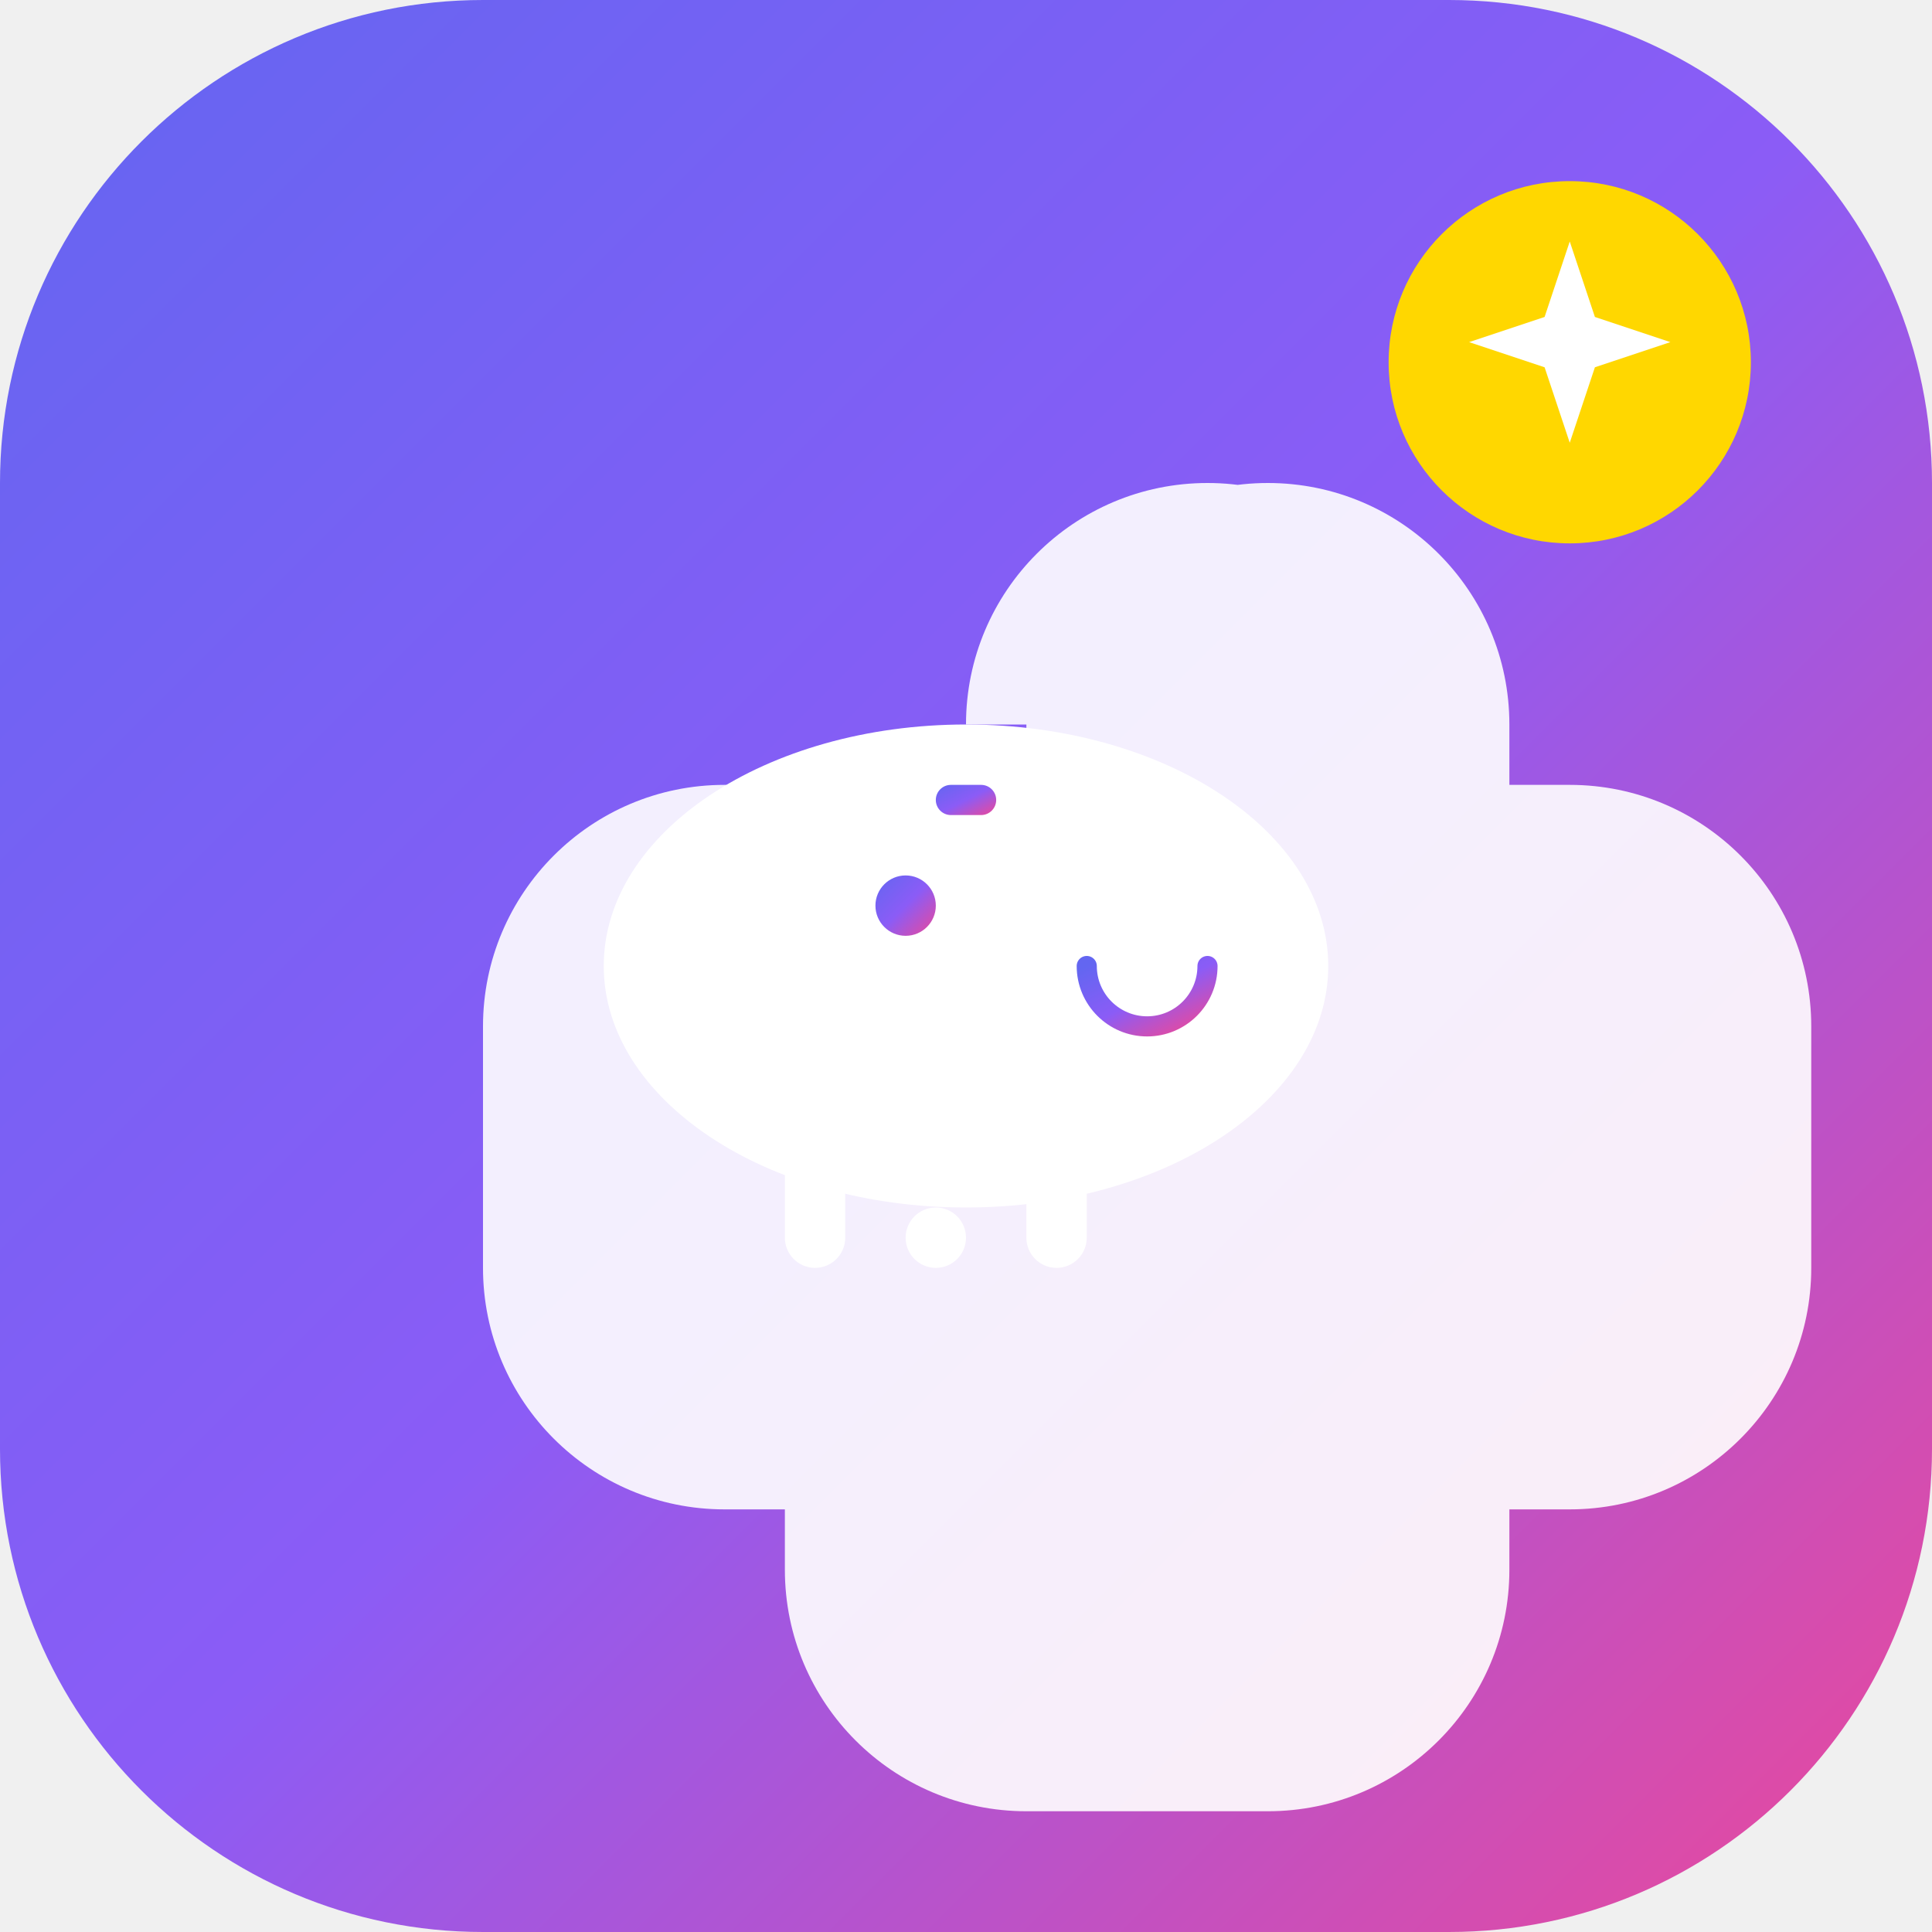
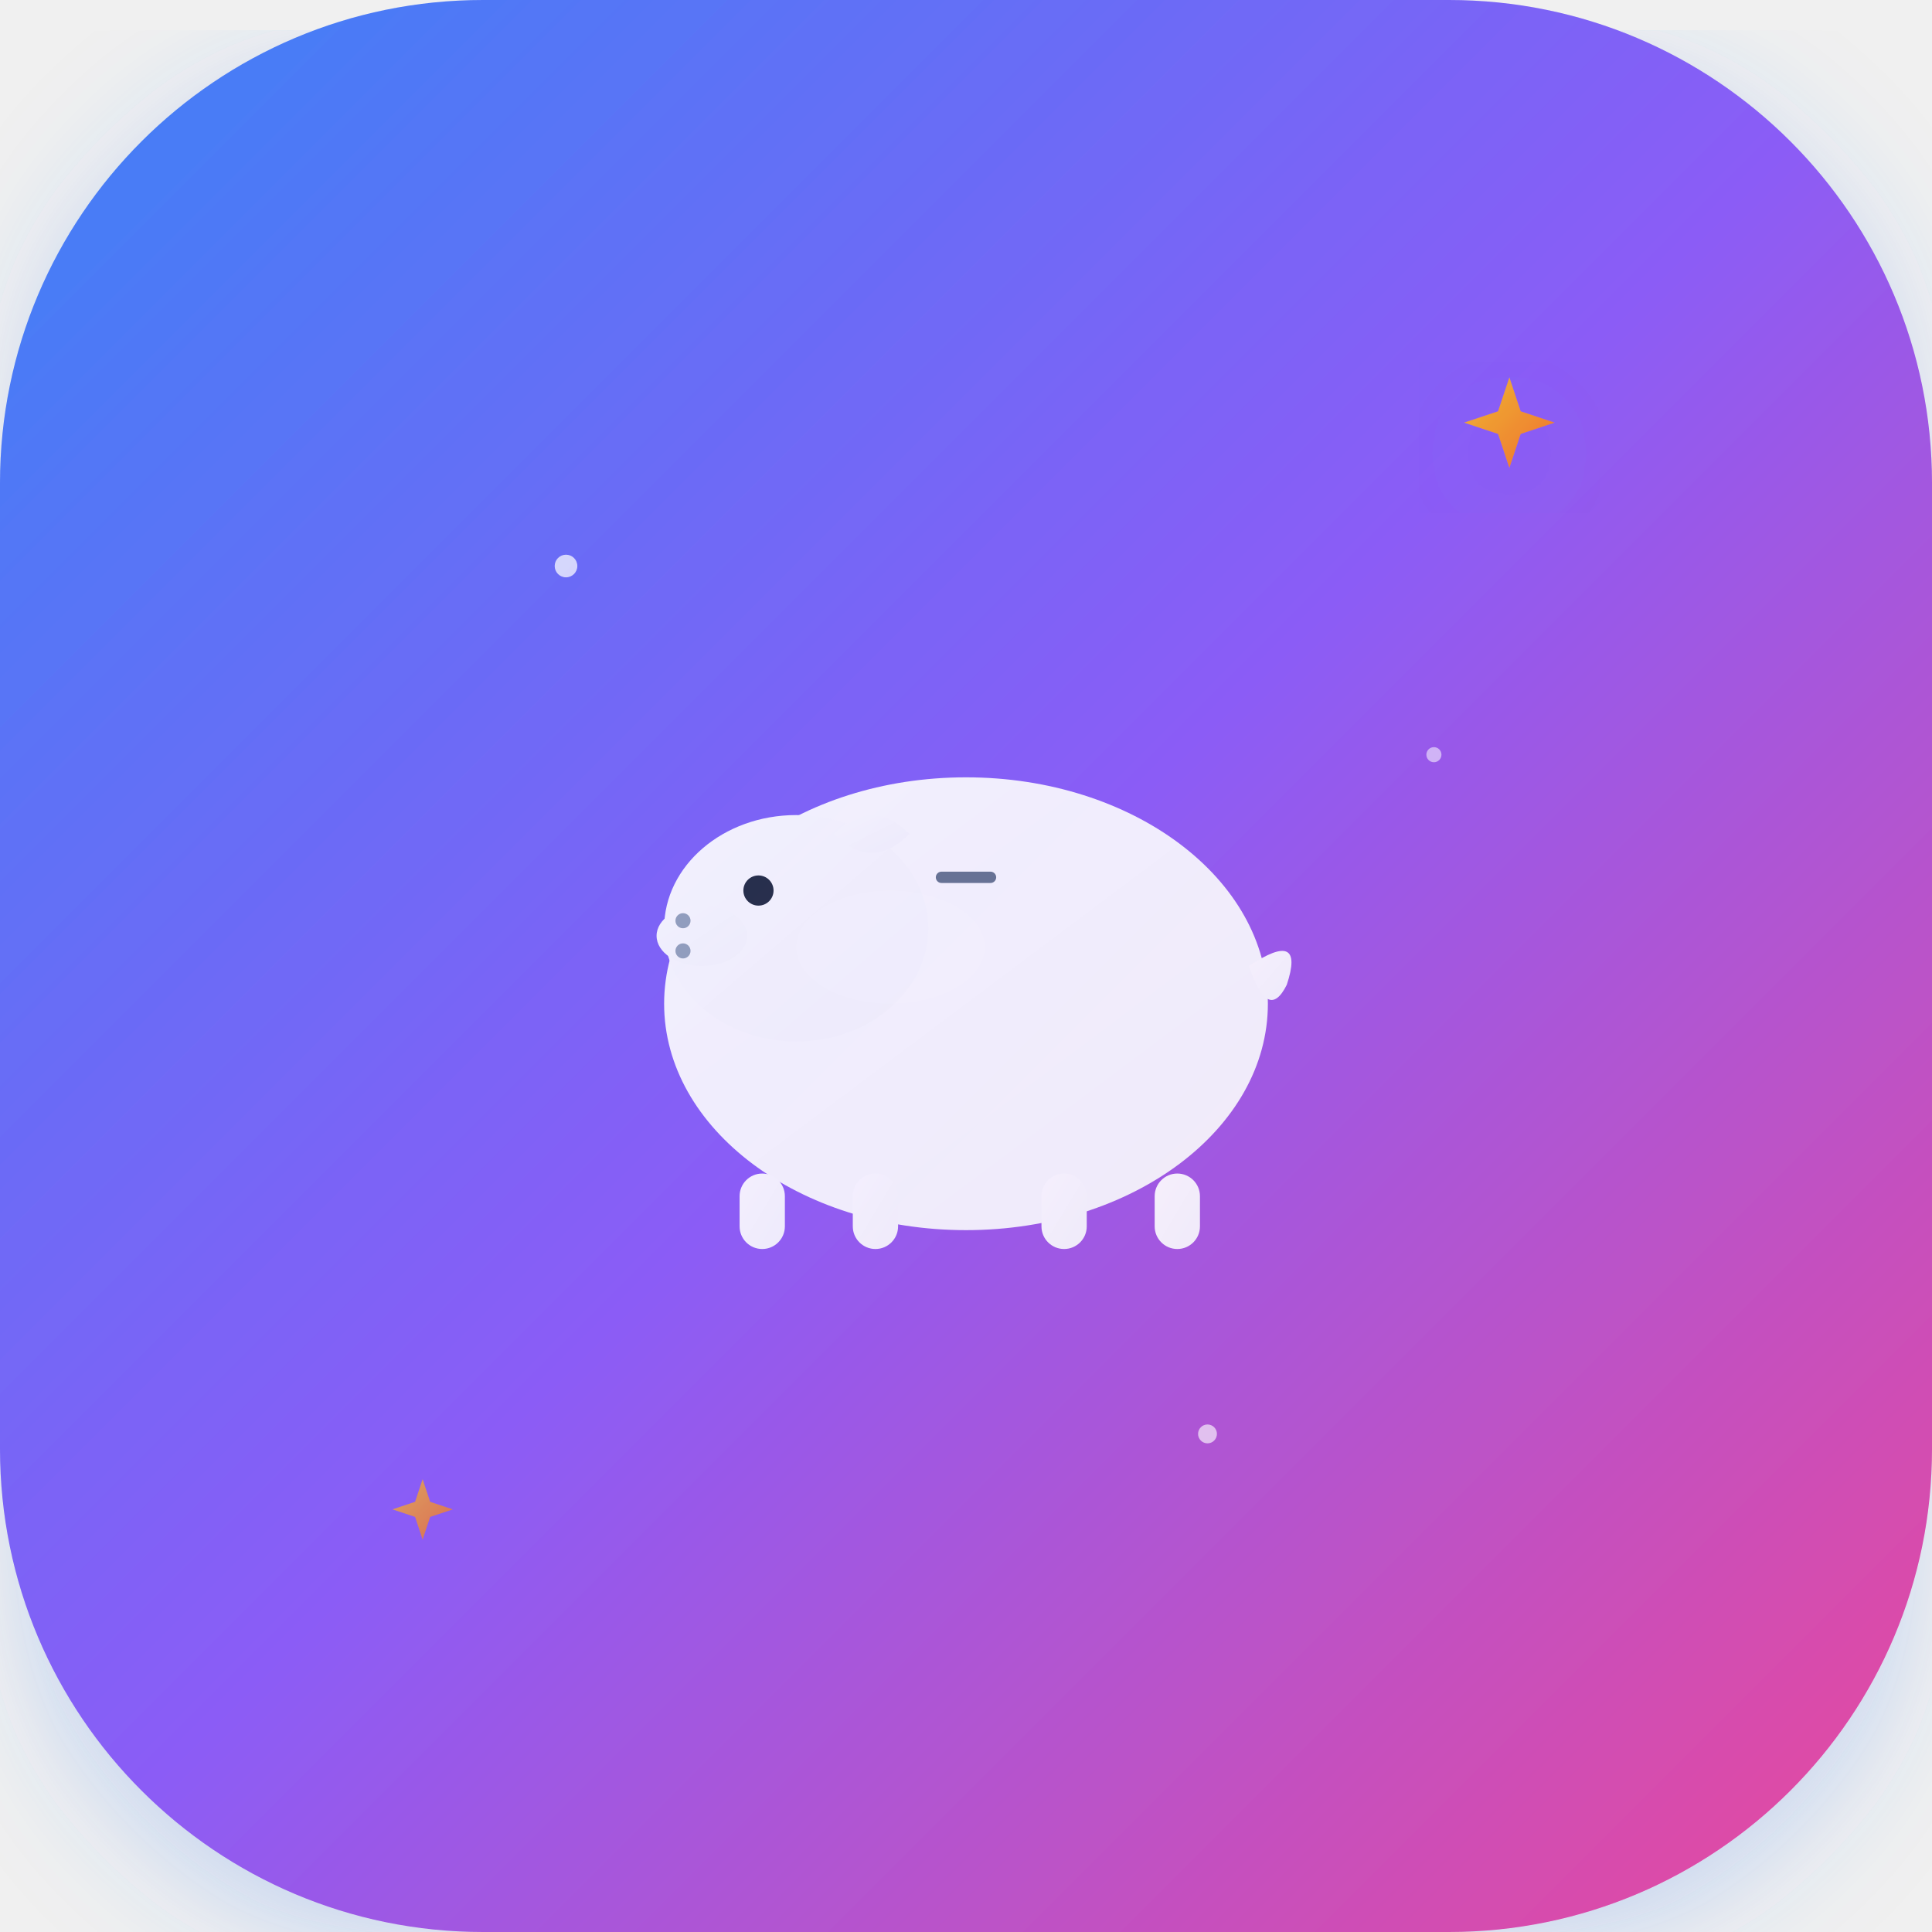
- <svg xmlns="http://www.w3.org/2000/svg" width="192" height="192" viewBox="0 0 192 192" fill="none">
-   <rect width="192" height="192" rx="48" fill="url(#gradient)" />
-   <g transform="translate(48, 48)">
-     <path d="M96 24C96 10.745 85.255 0 72 0C58.745 0 48 10.745 48 24V30H24C10.745 30 0 40.745 0 54V78C0 91.255 10.745 102 24 102H30V108C30 121.255 40.745 132 54 132H78C91.255 132 102 121.255 102 108V102H108C121.255 102 132 91.255 132 78V54C132 40.745 121.255 30 108 30H102V24C102 10.745 91.255 0 78 0C64.745 0 54 10.745 54 24V30H48V24Z" fill="white" fill-opacity="0.9" />
-     <ellipse cx="48" cy="48" rx="36" ry="24" fill="white" />
-     <circle cx="42" cy="42" r="3" fill="url(#gradient)" />
-     <path d="M72 48C72 51.314 69.314 54 66 54C62.686 54 60 51.314 60 48" stroke="url(#gradient)" stroke-width="2" stroke-linecap="round" />
-     <rect x="30" y="66" width="6" height="12" rx="3" fill="white" />
-     <rect x="54" y="66" width="6" height="12" rx="3" fill="white" />
-     <rect x="42" y="72" width="6" height="6" rx="3" fill="white" />
-     <rect x="45" y="30" width="6" height="3" rx="1.5" fill="url(#gradient)" />
+ <svg xmlns="http://www.w3.org/2000/svg" width="512" height="512" viewBox="0 0 512 512" fill="none">
+   <defs>
+     <linearGradient id="bgGradient" x1="0%" y1="0%" x2="100%" y2="100%">
+       <stop offset="0%" style="stop-color:#3B82F6;stop-opacity:1" />
+       <stop offset="50%" style="stop-color:#8B5CF6;stop-opacity:1" />
+       <stop offset="100%" style="stop-color:#EC4899;stop-opacity:1" />
+     </linearGradient>
+     <linearGradient id="piggyGradient" x1="0%" y1="0%" x2="100%" y2="100%">
+       <stop offset="0%" style="stop-color:#FFFFFF;stop-opacity:1" />
+       <stop offset="100%" style="stop-color:#F8FAFC;stop-opacity:1" />
+     </linearGradient>
+     <linearGradient id="sparkleGradient" x1="0%" y1="0%" x2="100%" y2="100%">
+       <stop offset="0%" style="stop-color:#FBBF24;stop-opacity:1" />
+       <stop offset="100%" style="stop-color:#F97316;stop-opacity:1" />
+     </linearGradient>
+     <filter id="shadow" x="-50%" y="-50%" width="200%" height="200%">
+       <feDropShadow dx="0" dy="8" stdDeviation="16" flood-color="#3B82F6" flood-opacity="0.25" />
+     </filter>
+     <filter id="innerShadow" x="-50%" y="-50%" width="200%" height="200%">
+       <feOffset dx="0" dy="2" />
+       <feGaussianBlur stdDeviation="4" result="offset-blur" />
+       <feFlood flood-color="#000000" flood-opacity="0.1" />
+       <feComposite in2="offset-blur" operator="in" />
+     </filter>
+   </defs>
+   <rect width="512" height="512" rx="128" ry="128" fill="url(#bgGradient)" filter="url(#shadow)" />
+   <rect width="512" height="512" rx="128" ry="128" fill="url(#innerShadow)" opacity="0.1" />
+   <g transform="translate(256, 256)">
+     <ellipse cx="0" cy="10" rx="80" ry="60" fill="url(#piggyGradient)" stroke="none" />
+     <ellipse cx="-45" cy="-10" rx="35" ry="30" fill="url(#piggyGradient)" stroke="none" />
+     <ellipse cx="-70" cy="-8" rx="12" ry="8" fill="url(#piggyGradient)" stroke="none" />
+     <circle cx="-75" cy="-12" r="2" fill="#94A3B8" />
+     <circle cx="-75" cy="-4" r="2" fill="#94A3B8" />
+     <circle cx="-55" cy="-20" r="4" fill="#1E293B" />
+     <path d="M -35 -35 Q -25 -45 -15 -35 Q -25 -25 -35 -35" fill="url(#piggyGradient)" />
+     <rect x="-60" y="55" width="12" height="20" rx="6" fill="url(#piggyGradient)" />
+     <rect x="-30" y="55" width="12" height="20" rx="6" fill="url(#piggyGradient)" />
+     <rect x="20" y="55" width="12" height="20" rx="6" fill="url(#piggyGradient)" />
+     <rect x="50" y="55" width="12" height="20" rx="6" fill="url(#piggyGradient)" />
+     <path d="M 75 0 Q 90 -10 85 5 Q 80 15 75 0" fill="url(#piggyGradient)" />
+     <rect x="-8" y="-25" width="16" height="3" rx="1.5" fill="#64748B" />
+     <ellipse cx="-20" cy="-5" rx="25" ry="15" fill="rgba(255,255,255,0.3)" />
  </g>
-   <circle cx="156" cy="36" r="18" fill="#FFD700" />
-   <path d="M156 24L158.5 31.5L166 34L158.5 36.5L156 44L153.5 36.5L146 34L153.5 31.5Z" fill="white" />
-   <defs>
-     <linearGradient id="gradient" x1="0%" y1="0%" x2="100%" y2="100%">
-       <stop offset="0%" style="stop-color:#6366F1" />
-       <stop offset="50%" style="stop-color:#8B5CF6" />
-       <stop offset="100%" style="stop-color:#EC4899" />
-     </linearGradient>
-   </defs>
+   <g transform="translate(400, 112)">
+     <path d="M 0 -12 L 3 -3 L 12 0 L 3 3 L 0 12 L -3 3 L -12 0 L -3 -3 Z" fill="url(#sparkleGradient)" filter="url(#shadow)" />
+   </g>
+   <g transform="translate(112, 400)">
+     <path d="M 0 -8 L 2 -2 L 8 0 L 2 2 L 0 8 L -2 2 L -8 0 L -2 -2 Z" fill="url(#sparkleGradient)" opacity="0.8" />
+   </g>
+   <circle cx="150" cy="150" r="3" fill="rgba(255,255,255,0.8)" />
+   <circle cx="380" cy="200" r="2" fill="rgba(255,255,255,0.6)" />
+   <circle cx="320" cy="380" r="2.5" fill="rgba(255,255,255,0.7)" />
+   <rect width="512" height="512" rx="128" ry="128" fill="url(#bgGradient)" opacity="0.1" />
</svg>
